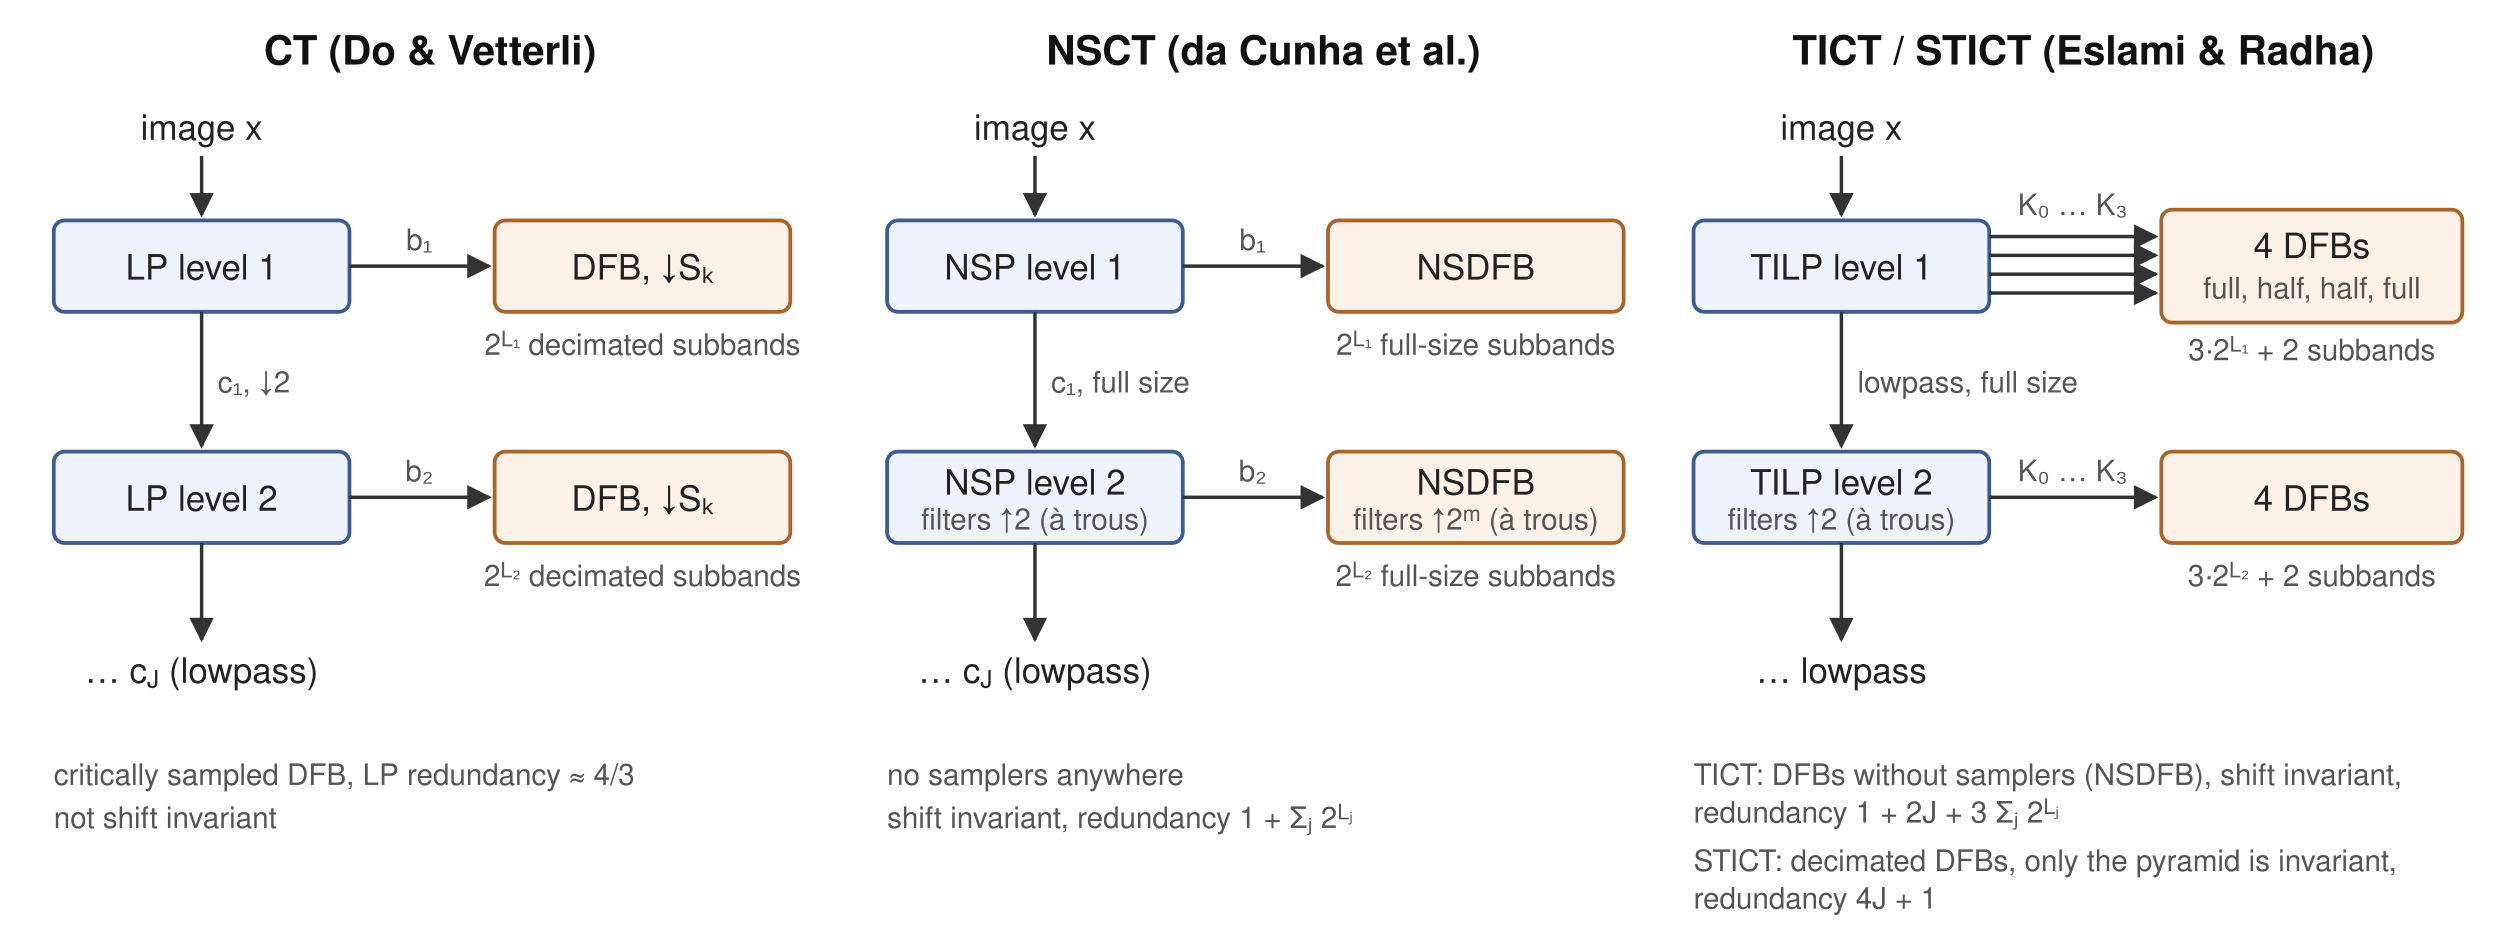
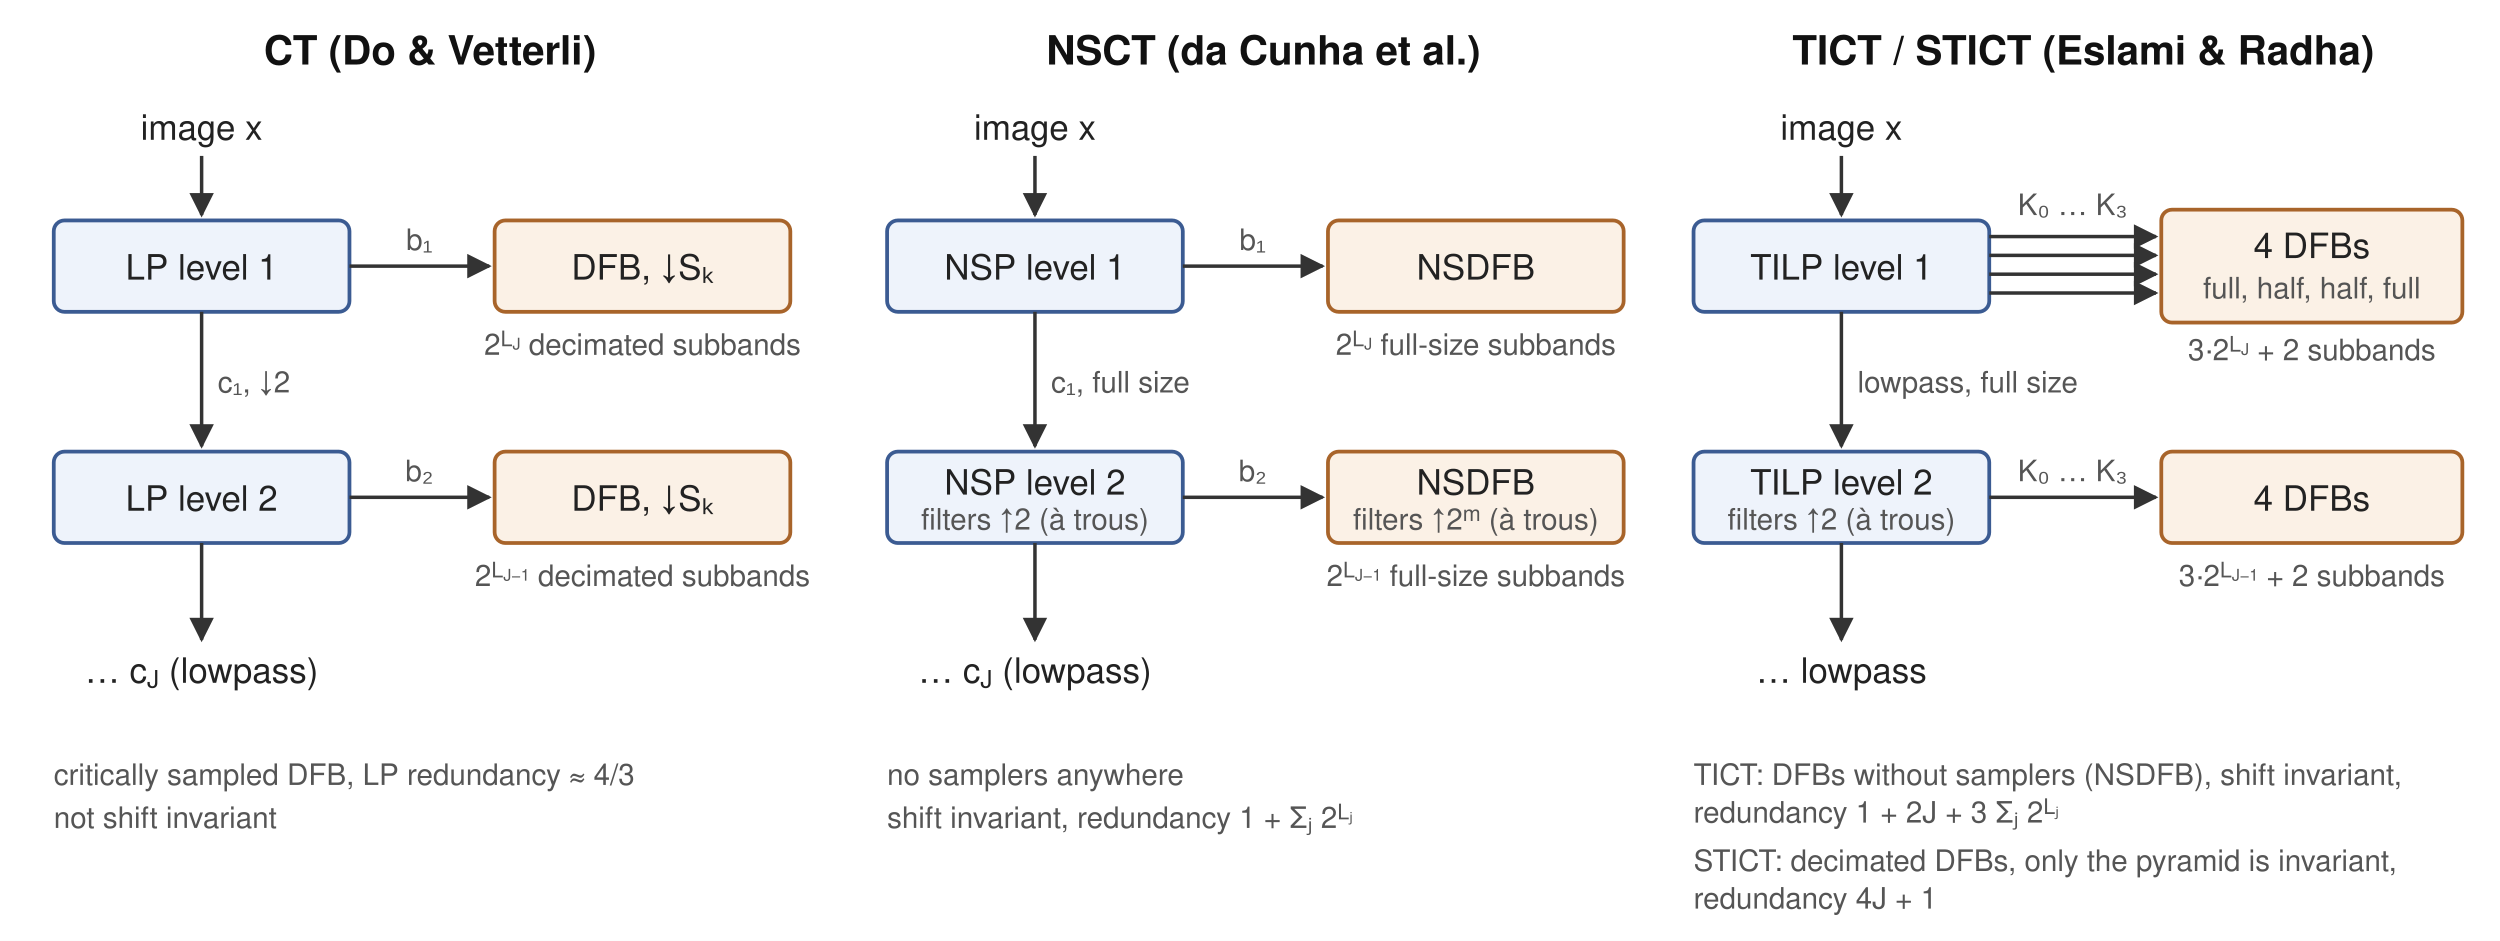
<svg xmlns="http://www.w3.org/2000/svg" viewBox="0 0 930 350" width="930" height="350" font-family="Helvetica, Arial, sans-serif" font-size="13">
  <defs>
    <marker id="arr" viewBox="0 0 10 10" refX="9" refY="5" markerWidth="7" markerHeight="7" orient="auto-start-reverse">
      <path d="M0,0 L10,5 L0,10 z" fill="#333" />
    </marker>
    <style>
      .box { fill: #eef3fb; stroke: #3b5b92; stroke-width: 1.4; }
      .dir { fill: #fbf1e6; stroke: #a8642a; stroke-width: 1.4; }
      .ln  { stroke: #333; stroke-width: 1.3; fill: none; marker-end: url(#arr); }
      .t   { fill: #222; }
      .s   { fill: #555; font-size: 11px; }
      .h   { fill: #111; font-size: 15px; font-weight: bold; }
      .sup { baseline-shift: super; font-size: 8px; }
      .sub { baseline-shift: sub; font-size: 9px; }
+       .ssub { baseline-shift: sub; font-size: 6px; }
    </style>
  </defs>
  <rect x="0" y="0" width="930" height="350" fill="#ffffff" />
  <g transform="translate(10,0)">
    <text class="h" x="150" y="24" text-anchor="middle">CT (Do &amp; Vetterli)</text>
    <text class="t" x="65" y="52" text-anchor="middle">image x</text>
    <path class="ln" d="M65,58 L65,80" />
    <rect class="box" x="10" y="82" width="110" height="34" rx="4" />
    <text class="t" x="65" y="104" text-anchor="middle">LP level 1</text>
    <path class="ln" d="M120,99 L172,99" />
    <text class="s" x="146" y="93" text-anchor="middle">b₁</text>
    <rect class="dir" x="174" y="82" width="110" height="34" rx="4" />
    <text class="t" x="229" y="104" text-anchor="middle">DFB, ↓Sₖ</text>
-     <text class="s" x="229" y="132" text-anchor="middle">2<tspan class="sup">L₁</tspan> decimated subbands</text>
+     <text class="s" x="229" y="132" text-anchor="middle">2<tspan class="sup">L<tspan class="ssub">J</tspan>
+       </tspan> decimated subbands</text>
    <path class="ln" d="M65,116 L65,166" />
    <text class="s" x="71" y="146">c₁, ↓2</text>
    <rect class="box" x="10" y="168" width="110" height="34" rx="4" />
    <text class="t" x="65" y="190" text-anchor="middle">LP level 2</text>
    <path class="ln" d="M120,185 L172,185" />
    <text class="s" x="146" y="179" text-anchor="middle">b₂</text>
    <rect class="dir" x="174" y="168" width="110" height="34" rx="4" />
    <text class="t" x="229" y="190" text-anchor="middle">DFB, ↓Sₖ</text>
-     <text class="s" x="229" y="218" text-anchor="middle">2<tspan class="sup">L₂</tspan> decimated subbands</text>
+     <text class="s" x="229" y="218" text-anchor="middle">2<tspan class="sup">L<tspan class="ssub">J−1</tspan>
+       </tspan> decimated subbands</text>
    <path class="ln" d="M65,202 L65,238" />
    <text class="t" x="65" y="254" text-anchor="middle">… c<tspan class="sub">J</tspan> (lowpass)</text>
    <text class="s" x="10" y="292">critically sampled DFB, LP redundancy ≈ 4/3</text>
    <text class="s" x="10" y="308">not shift invariant</text>
  </g>
  <g transform="translate(320,0)">
    <text class="h" x="150" y="24" text-anchor="middle">NSCT (da Cunha et al.)</text>
    <text class="t" x="65" y="52" text-anchor="middle">image x</text>
    <path class="ln" d="M65,58 L65,80" />
    <rect class="box" x="10" y="82" width="110" height="34" rx="4" />
    <text class="t" x="65" y="104" text-anchor="middle">NSP level 1</text>
    <path class="ln" d="M120,99 L172,99" />
    <text class="s" x="146" y="93" text-anchor="middle">b₁</text>
    <rect class="dir" x="174" y="82" width="110" height="34" rx="4" />
    <text class="t" x="229" y="104" text-anchor="middle">NSDFB</text>
-     <text class="s" x="229" y="132" text-anchor="middle">2<tspan class="sup">L₁</tspan> full-size subbands</text>
+     <text class="s" x="229" y="132" text-anchor="middle">2<tspan class="sup">L<tspan class="ssub">J</tspan>
+       </tspan> full-size subbands</text>
    <path class="ln" d="M65,116 L65,166" />
    <text class="s" x="71" y="146">c₁, full size</text>
    <rect class="box" x="10" y="168" width="110" height="34" rx="4" />
    <text class="t" x="65" y="184" text-anchor="middle">NSP level 2</text>
    <text class="s" x="65" y="197" text-anchor="middle">filters ↑2 (à trous)</text>
    <path class="ln" d="M120,185 L172,185" />
    <text class="s" x="146" y="179" text-anchor="middle">b₂</text>
    <rect class="dir" x="174" y="168" width="110" height="34" rx="4" />
    <text class="t" x="229" y="184" text-anchor="middle">NSDFB</text>
    <text class="s" x="229" y="197" text-anchor="middle">filters ↑2<tspan class="sup">m</tspan> (à trous)</text>
-     <text class="s" x="229" y="218" text-anchor="middle">2<tspan class="sup">L₂</tspan> full-size subbands</text>
+     <text class="s" x="229" y="218" text-anchor="middle">2<tspan class="sup">L<tspan class="ssub">J−1</tspan>
+       </tspan> full-size subbands</text>
    <path class="ln" d="M65,202 L65,238" />
    <text class="t" x="65" y="254" text-anchor="middle">… c<tspan class="sub">J</tspan> (lowpass)</text>
    <text class="s" x="10" y="292">no samplers anywhere</text>
    <text class="s" x="10" y="308">shift invariant, redundancy 1 + Σⱼ 2<tspan class="sup">Lⱼ</tspan>
    </text>
  </g>
  <g transform="translate(630,0)">
    <text class="h" x="145" y="24" text-anchor="middle">TICT / STICT (Eslami &amp; Radha)</text>
    <text class="t" x="55" y="52" text-anchor="middle">image x</text>
    <path class="ln" d="M55,58 L55,80" />
    <rect class="box" x="0" y="82" width="110" height="34" rx="4" />
    <text class="t" x="55" y="104" text-anchor="middle">TILP level 1</text>
    <path class="ln" d="M110,88 L172,88" />
    <path class="ln" d="M110,95 L172,95" />
    <path class="ln" d="M110,102 L172,102" />
    <path class="ln" d="M110,109 L172,109" />
    <text class="s" x="141" y="80" text-anchor="middle">K₀ … K₃</text>
    <rect class="dir" x="174" y="78" width="112" height="42" rx="4" />
    <text class="t" x="230" y="96" text-anchor="middle">4 DFBs</text>
    <text class="s" x="230" y="111" text-anchor="middle">full, half, half, full</text>
-     <text class="s" x="230" y="134" text-anchor="middle">3·2<tspan class="sup">L₁</tspan> + 2 subbands</text>
+     <text class="s" x="230" y="134" text-anchor="middle">3·2<tspan class="sup">L<tspan class="ssub">J</tspan>
+       </tspan> + 2 subbands</text>
    <path class="ln" d="M55,116 L55,166" />
    <text class="s" x="61" y="146">lowpass, full size</text>
    <rect class="box" x="0" y="168" width="110" height="34" rx="4" />
    <text class="t" x="55" y="184" text-anchor="middle">TILP level 2</text>
    <text class="s" x="55" y="197" text-anchor="middle">filters ↑2 (à trous)</text>
    <path class="ln" d="M110,185 L172,185" />
    <text class="s" x="141" y="179" text-anchor="middle">K₀ … K₃</text>
    <rect class="dir" x="174" y="168" width="112" height="34" rx="4" />
    <text class="t" x="230" y="190" text-anchor="middle">4 DFBs</text>
-     <text class="s" x="230" y="218" text-anchor="middle">3·2<tspan class="sup">L₂</tspan> + 2 subbands</text>
+     <text class="s" x="230" y="218" text-anchor="middle">3·2<tspan class="sup">L<tspan class="ssub">J−1</tspan>
+       </tspan> + 2 subbands</text>
    <path class="ln" d="M55,202 L55,238" />
    <text class="t" x="55" y="254" text-anchor="middle">… lowpass</text>
    <text class="s" x="0" y="292">TICT: DFBs without samplers (NSDFB), shift invariant,</text>
    <text class="s" x="0" y="306">redundancy 1 + 2J + 3 Σⱼ 2<tspan class="sup">Lⱼ</tspan>
    </text>
    <text class="s" x="0" y="324">STICT: decimated DFBs, only the pyramid is invariant,</text>
    <text class="s" x="0" y="338">redundancy 4J + 1</text>
  </g>
</svg>
